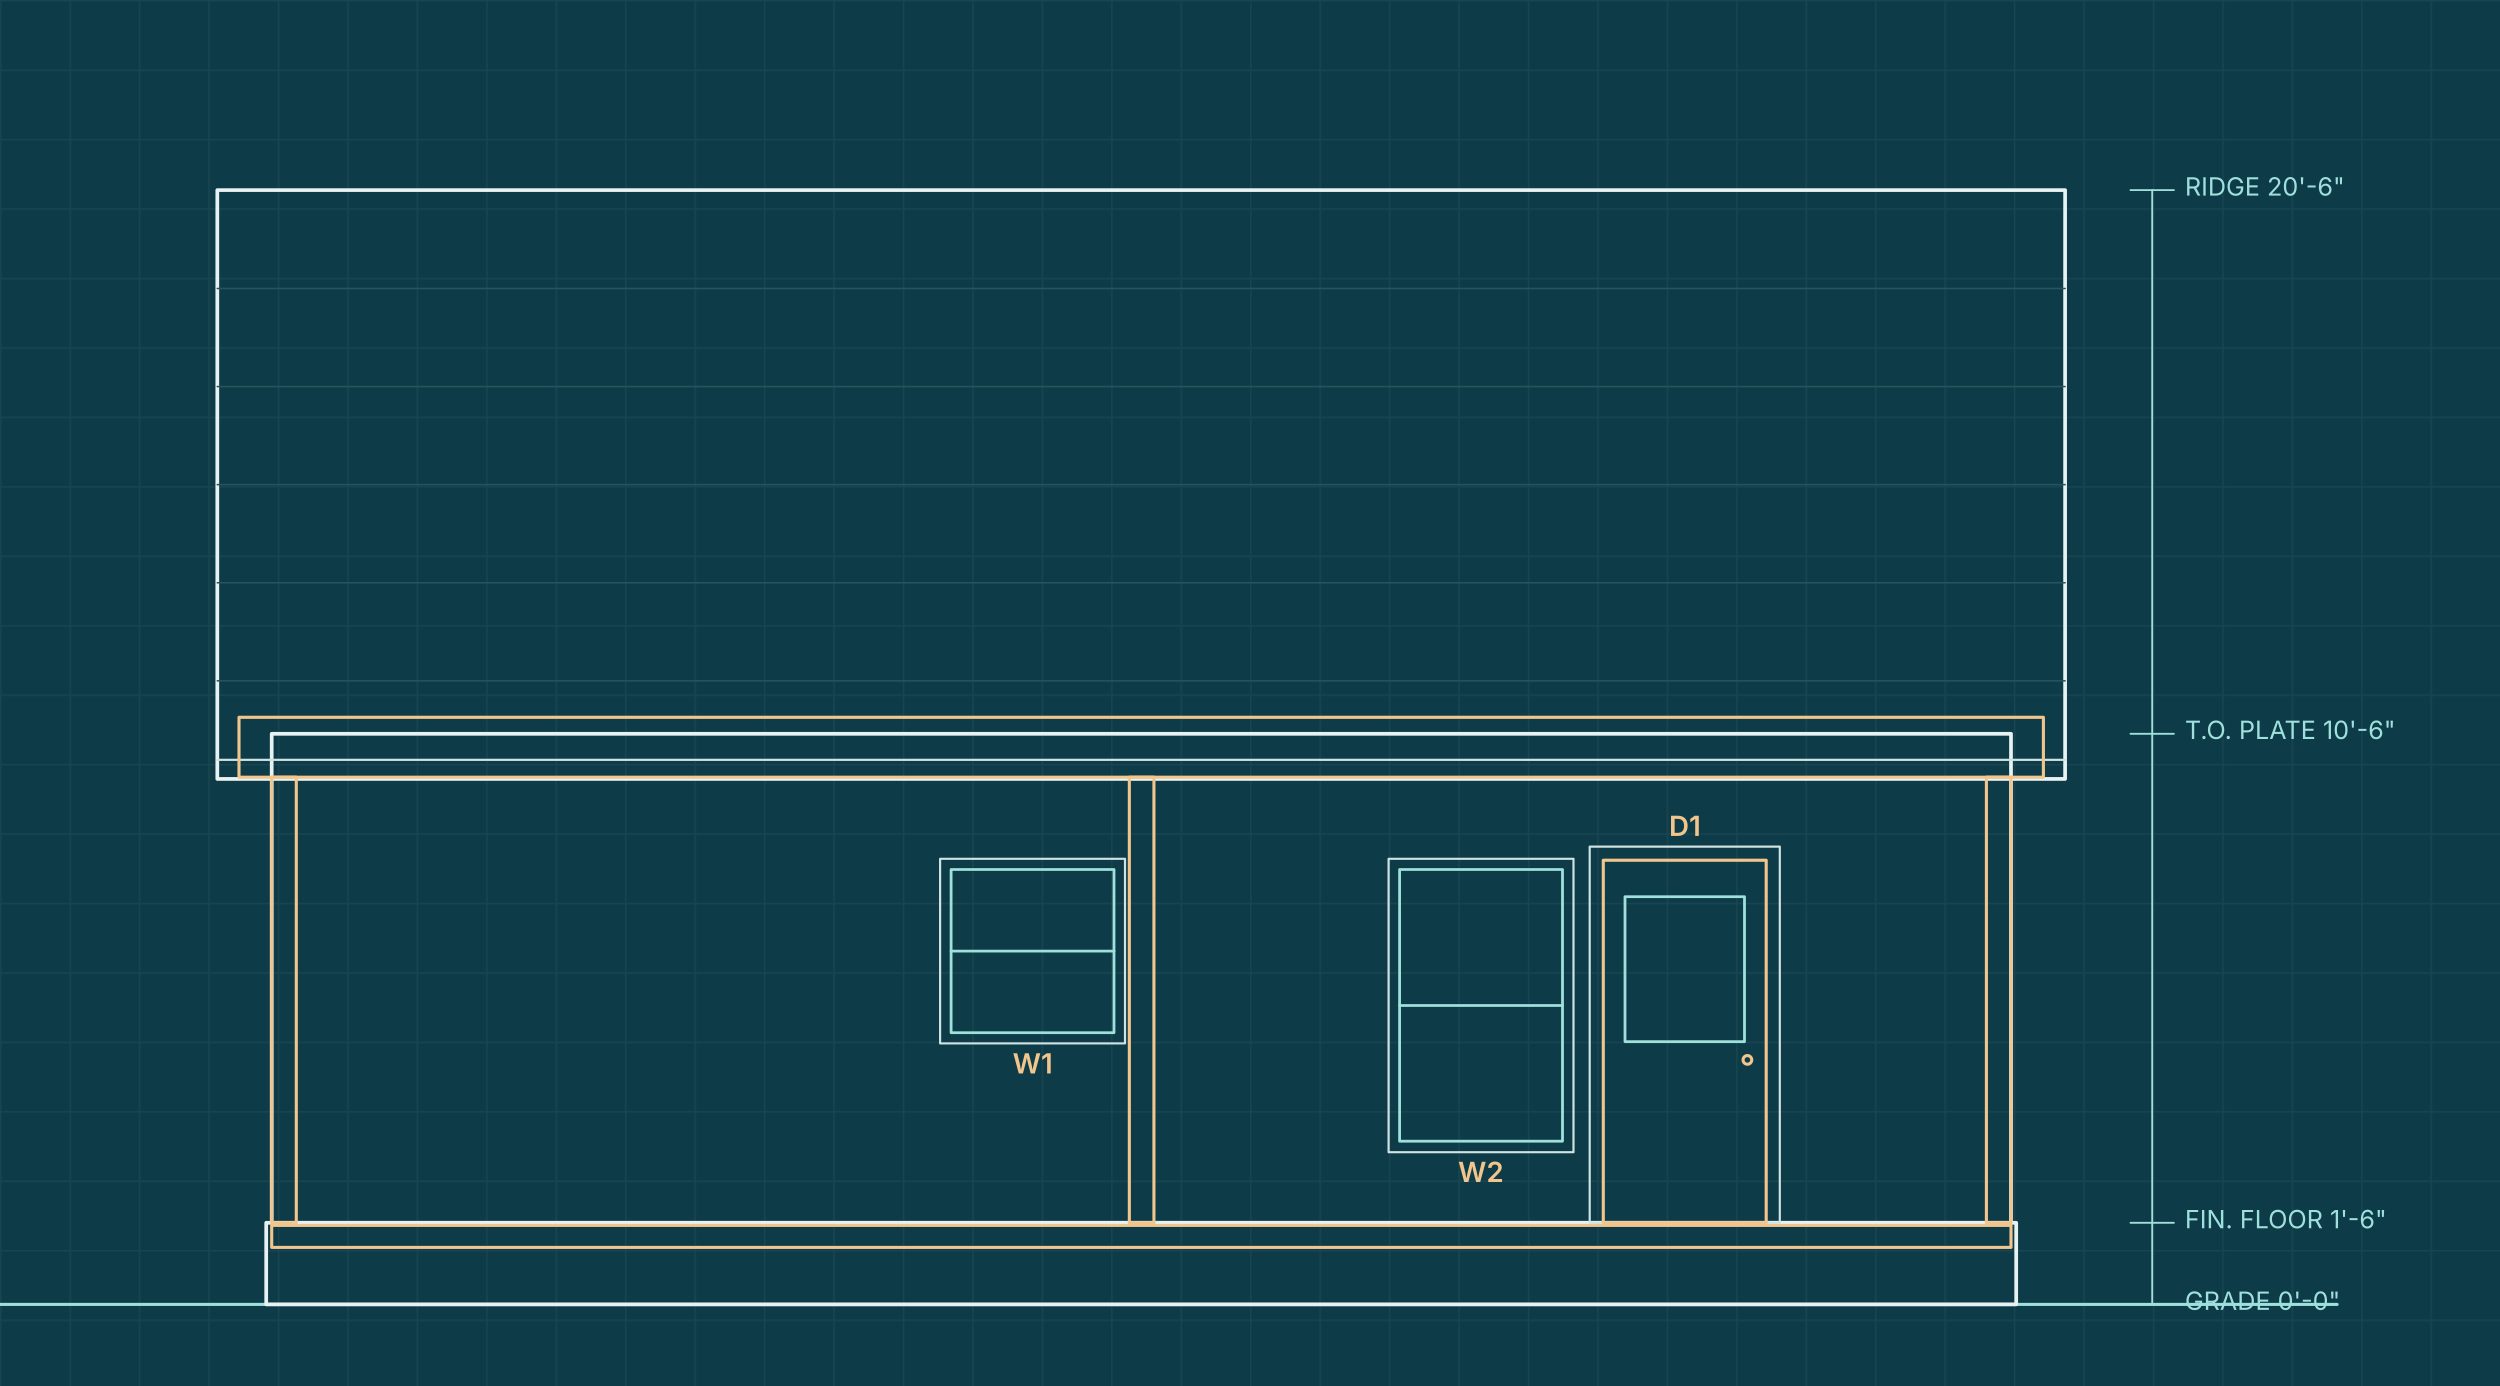
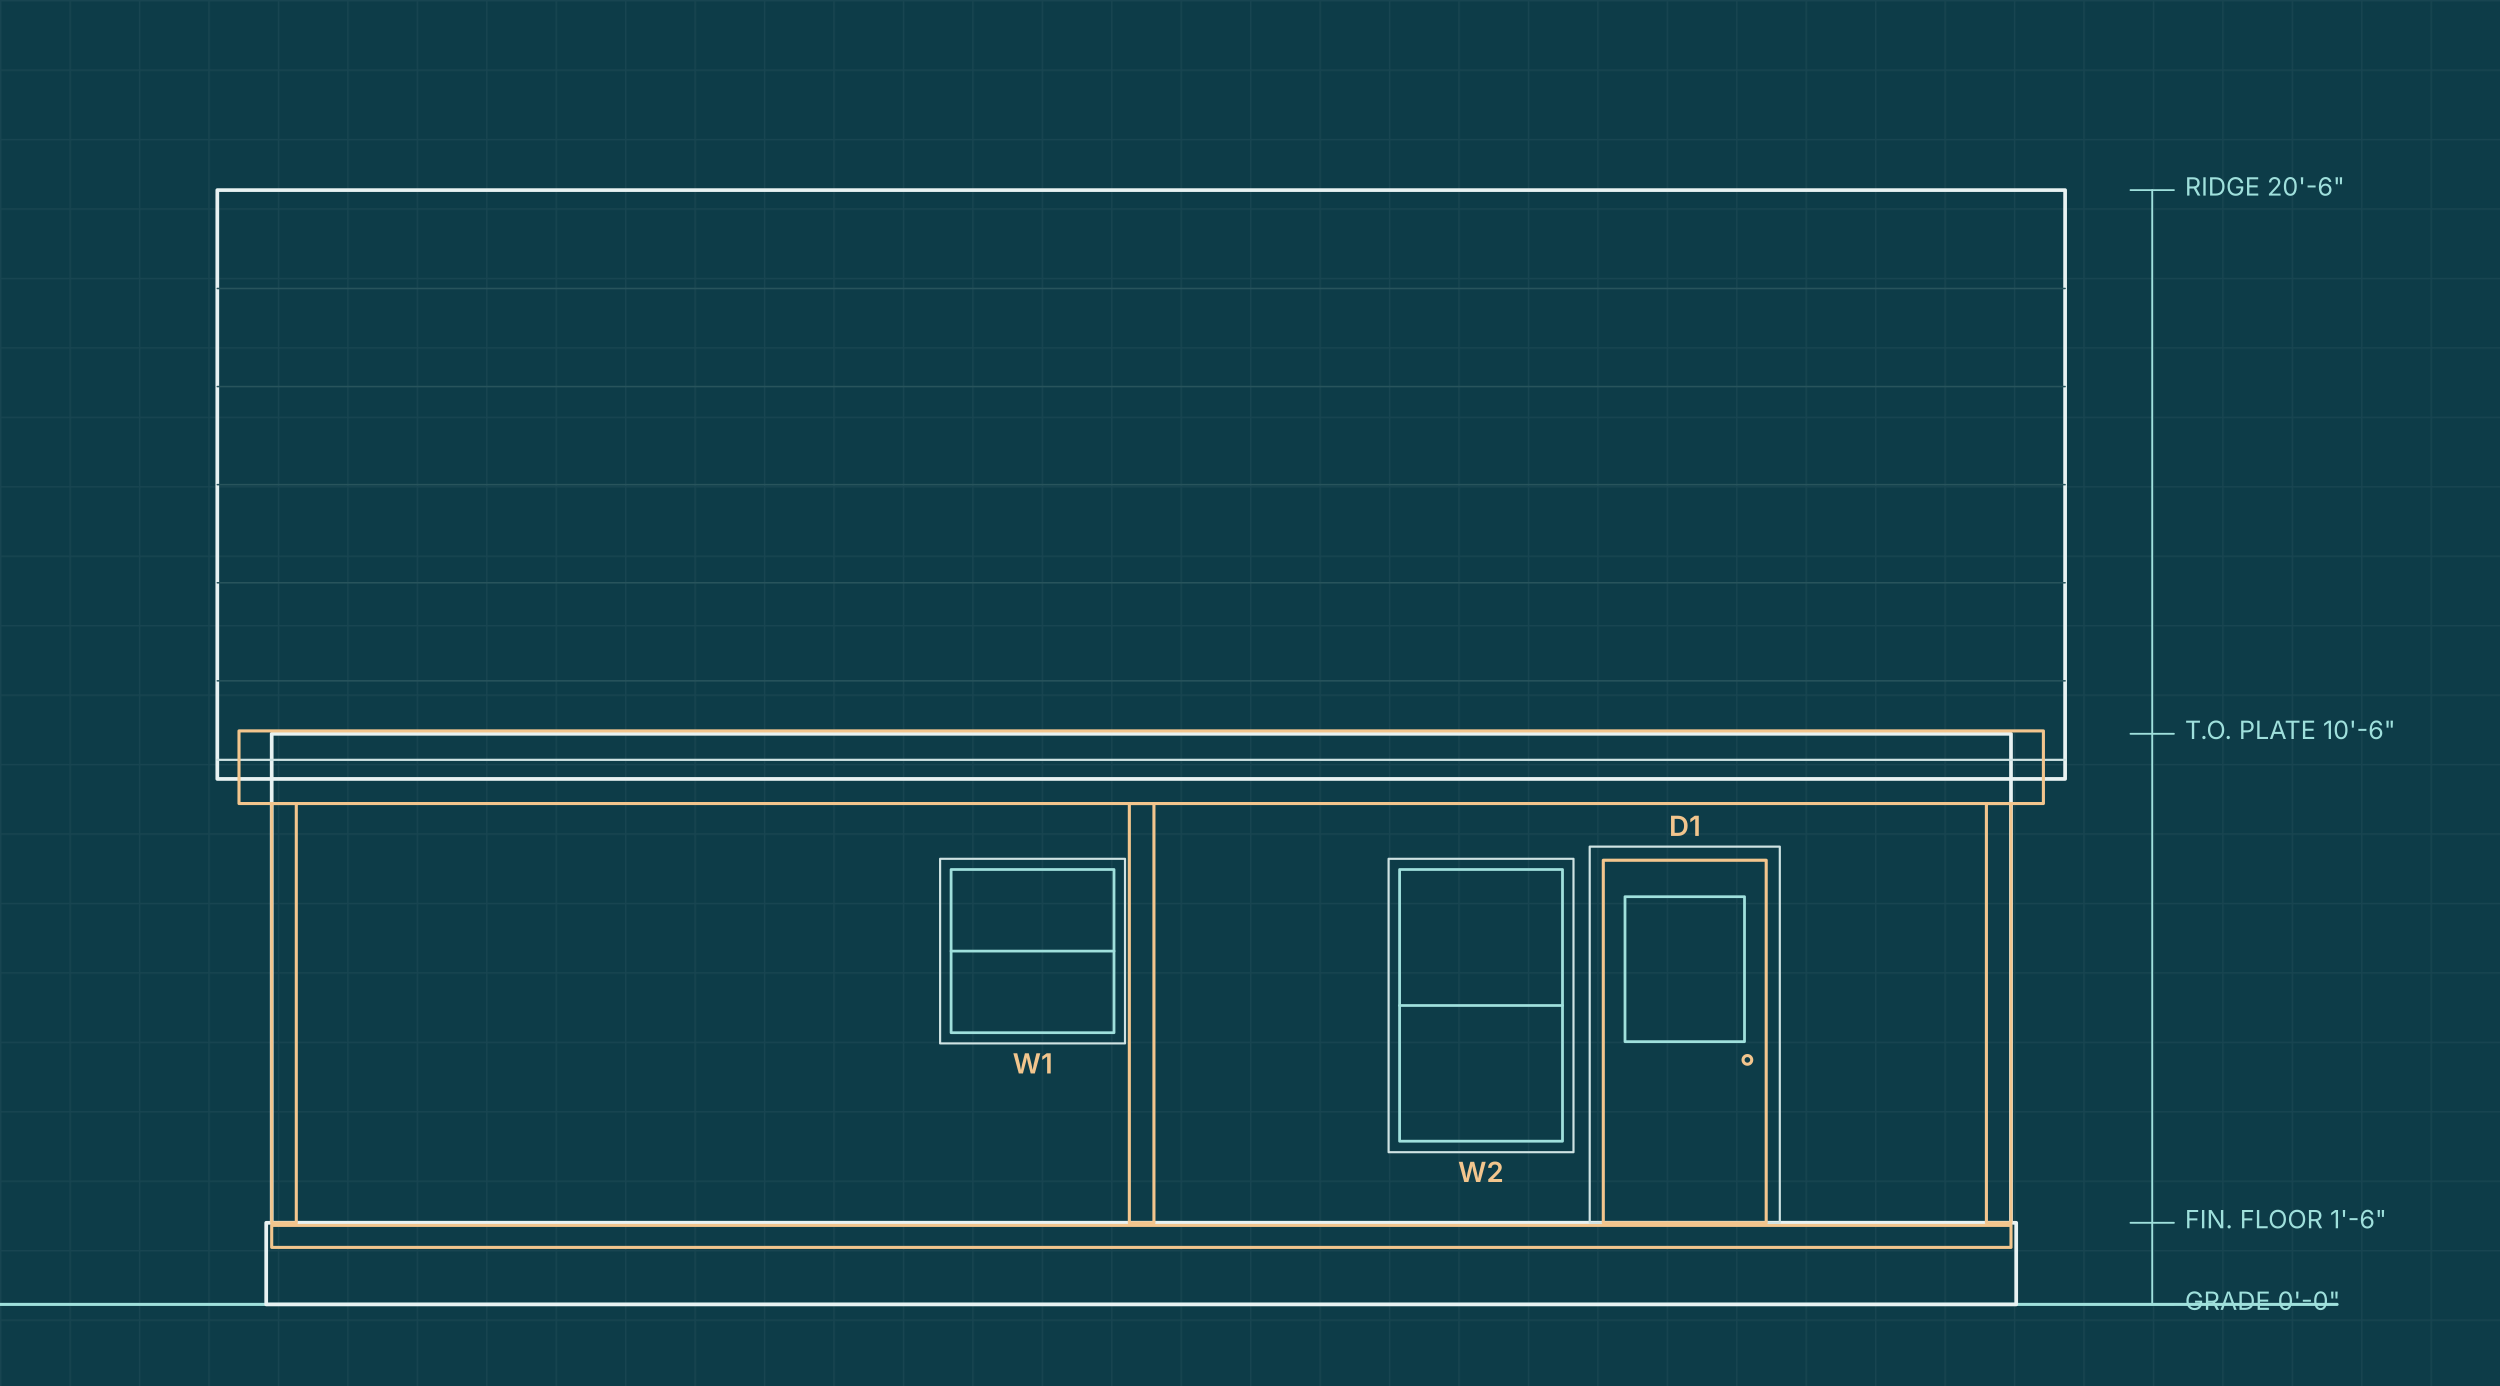
<svg xmlns="http://www.w3.org/2000/svg" viewBox="0 0 864 479" width="864" height="479" role="img" aria-label="Plan 12-2435 front elevation" font-family="Inter, Helvetica, Arial, sans-serif">
  <defs>
    <pattern id="g" width="24" height="24" patternUnits="userSpaceOnUse">
      <path d="M24 0H0V24" fill="none" stroke="#ffffff" stroke-opacity=".05" />
    </pattern>
  </defs>
  <rect width="864" height="479" fill="#0d3c48" />
  <rect width="864" height="479" fill="url(#g)" />
  <polyline points="-18.8,450.8 807.7,450.8" stroke="#9fe0dc" stroke-width="1.07" fill="none" stroke-linejoin="round" stroke-linecap="round" />
  <polygon points="92.0,450.8 696.8,450.8 696.8,422.6 92.0,422.6" stroke="#e8f2f2" stroke-width="1.28" fill="none" stroke-linejoin="round" stroke-linecap="round" />
  <polygon points="93.9,422.6 695.0,422.6 695.0,253.6 93.9,253.6" stroke="#e8f2f2" stroke-width="1.28" fill="none" stroke-linejoin="round" stroke-linecap="round" />
  <polygon points="75.1,269.2 713.7,269.2 713.7,65.7 75.1,65.7" stroke="#e8f2f2" stroke-width="1.28" fill="none" stroke-linejoin="round" stroke-linecap="round" />
  <polyline points="75.1,262.6 713.7,262.6" stroke="#cfe3e3" stroke-width="0.75" fill="none" stroke-linejoin="round" stroke-linecap="round" />
  <polyline points="75.1,235.3 713.7,235.3" stroke="#28545c" stroke-width="0.53" fill="none" stroke-linejoin="round" stroke-linecap="round" />
  <polyline points="75.1,201.4 713.7,201.4" stroke="#28545c" stroke-width="0.53" fill="none" stroke-linejoin="round" stroke-linecap="round" />
  <polyline points="75.1,167.5 713.7,167.5" stroke="#28545c" stroke-width="0.53" fill="none" stroke-linejoin="round" stroke-linecap="round" />
  <polyline points="75.1,133.6 713.7,133.6" stroke="#28545c" stroke-width="0.53" fill="none" stroke-linejoin="round" stroke-linecap="round" />
  <polyline points="75.1,99.7 713.7,99.7" stroke="#28545c" stroke-width="0.53" fill="none" stroke-linejoin="round" stroke-linecap="round" />
-   <polygon points="82.6,268.6 706.2,268.6 706.2,247.9 82.6,247.9" stroke="#f2c58d" stroke-width="1.07" fill="none" stroke-linejoin="round" stroke-linecap="round" />
-   <polygon points="93.9,422.6 102.4,422.6 102.4,268.6 93.9,268.6" stroke="#f2c58d" stroke-width="1.07" fill="none" stroke-linejoin="round" stroke-linecap="round" />
-   <polygon points="686.5,422.6 695.0,422.6 695.0,268.6 686.5,268.6" stroke="#f2c58d" stroke-width="1.07" fill="none" stroke-linejoin="round" stroke-linecap="round" />
-   <polygon points="390.3,422.6 398.8,422.6 398.8,268.6 390.3,268.6" stroke="#f2c58d" stroke-width="1.07" fill="none" stroke-linejoin="round" stroke-linecap="round" />
+   <polygon points="82.6,277.7 706.2,277.7 706.2,252.6 82.6,252.6" stroke="#f2c58d" stroke-width="1.07" fill="none" stroke-linejoin="round" stroke-linecap="round" />
+   <polygon points="93.9,422.6 102.4,422.6 102.4,277.7 93.9,277.7" stroke="#f2c58d" stroke-width="1.07" fill="none" stroke-linejoin="round" stroke-linecap="round" />
+   <polygon points="686.5,422.6 695.0,422.6 695.0,277.7 686.5,277.7" stroke="#f2c58d" stroke-width="1.07" fill="none" stroke-linejoin="round" stroke-linecap="round" />
+   <polygon points="390.3,422.6 398.8,422.6 398.8,277.7 390.3,277.7" stroke="#f2c58d" stroke-width="1.07" fill="none" stroke-linejoin="round" stroke-linecap="round" />
  <polygon points="93.9,431.1 695.0,431.1 695.0,423.5 93.9,423.5" stroke="#f2c58d" stroke-width="1.07" fill="none" stroke-linejoin="round" stroke-linecap="round" />
  <polygon points="549.4,422.6 615.1,422.6 615.1,292.6 549.4,292.6" stroke="#cfe3e3" stroke-width="0.75" fill="none" stroke-linejoin="round" stroke-linecap="round" />
  <polygon points="554.1,422.6 610.4,422.6 610.4,297.3 554.1,297.3" stroke="#f2c58d" stroke-width="1.07" fill="none" stroke-linejoin="round" stroke-linecap="round" />
  <polygon points="561.6,360.0 602.9,360.0 602.9,309.9 561.6,309.9" stroke="#9fe0dc" stroke-width="0.96" fill="none" stroke-linejoin="round" stroke-linecap="round" />
  <circle cx="603.9" cy="366.3" r="1.5" stroke="#f2c58d" stroke-width="1.07" fill="none" />
  <text x="582.3" y="288.9" font-size="9.6" fill="#f2c58d" text-anchor="middle" font-weight="600">D1</text>
  <polygon points="324.9,360.6 388.8,360.6 388.8,296.8 324.9,296.8" stroke="#cfe3e3" stroke-width="0.75" fill="none" stroke-linejoin="round" stroke-linecap="round" />
  <polygon points="328.7,356.9 385.0,356.9 385.0,300.5 328.7,300.5" stroke="#9fe0dc" stroke-width="0.96" fill="none" stroke-linejoin="round" stroke-linecap="round" />
  <polyline points="328.7,328.7 385.0,328.7" stroke="#9fe0dc" stroke-width="0.96" fill="none" stroke-linejoin="round" stroke-linecap="round" />
  <text x="356.9" y="371.0" font-size="9.6" fill="#f2c58d" text-anchor="middle" font-weight="600">W1</text>
  <polygon points="479.9,398.2 543.8,398.2 543.8,296.8 479.9,296.8" stroke="#cfe3e3" stroke-width="0.75" fill="none" stroke-linejoin="round" stroke-linecap="round" />
  <polygon points="483.7,394.4 540.0,394.4 540.0,300.5 483.7,300.5" stroke="#9fe0dc" stroke-width="0.96" fill="none" stroke-linejoin="round" stroke-linecap="round" />
  <polyline points="483.7,347.5 540.0,347.5" stroke="#9fe0dc" stroke-width="0.96" fill="none" stroke-linejoin="round" stroke-linecap="round" />
  <text x="511.8" y="408.5" font-size="9.6" fill="#f2c58d" text-anchor="middle" font-weight="600">W2</text>
  <polyline points="736.3,450.8 751.3,450.8" stroke="#9fe0dc" stroke-width="0.64" fill="none" stroke-linejoin="round" stroke-linecap="round" />
  <text x="755.1" y="452.7" font-size="8.7" fill="#9fe0dc" text-anchor="start">GRADE  0'-0"</text>
  <polyline points="736.3,422.6 751.3,422.6" stroke="#9fe0dc" stroke-width="0.64" fill="none" stroke-linejoin="round" stroke-linecap="round" />
  <text x="755.1" y="424.5" font-size="8.7" fill="#9fe0dc" text-anchor="start">FIN. FLOOR  1'-6"</text>
  <polyline points="736.3,253.6 751.3,253.6" stroke="#9fe0dc" stroke-width="0.64" fill="none" stroke-linejoin="round" stroke-linecap="round" />
  <text x="755.1" y="255.4" font-size="8.7" fill="#9fe0dc" text-anchor="start">T.O. PLATE  10'-6"</text>
  <polyline points="736.3,65.7 751.3,65.7" stroke="#9fe0dc" stroke-width="0.64" fill="none" stroke-linejoin="round" stroke-linecap="round" />
  <text x="755.1" y="67.6" font-size="8.7" fill="#9fe0dc" text-anchor="start">RIDGE  20'-6"</text>
  <polyline points="743.8,450.8 743.8,65.7" stroke="#9fe0dc" stroke-width="0.64" fill="none" stroke-linejoin="round" stroke-linecap="round" />
</svg>
